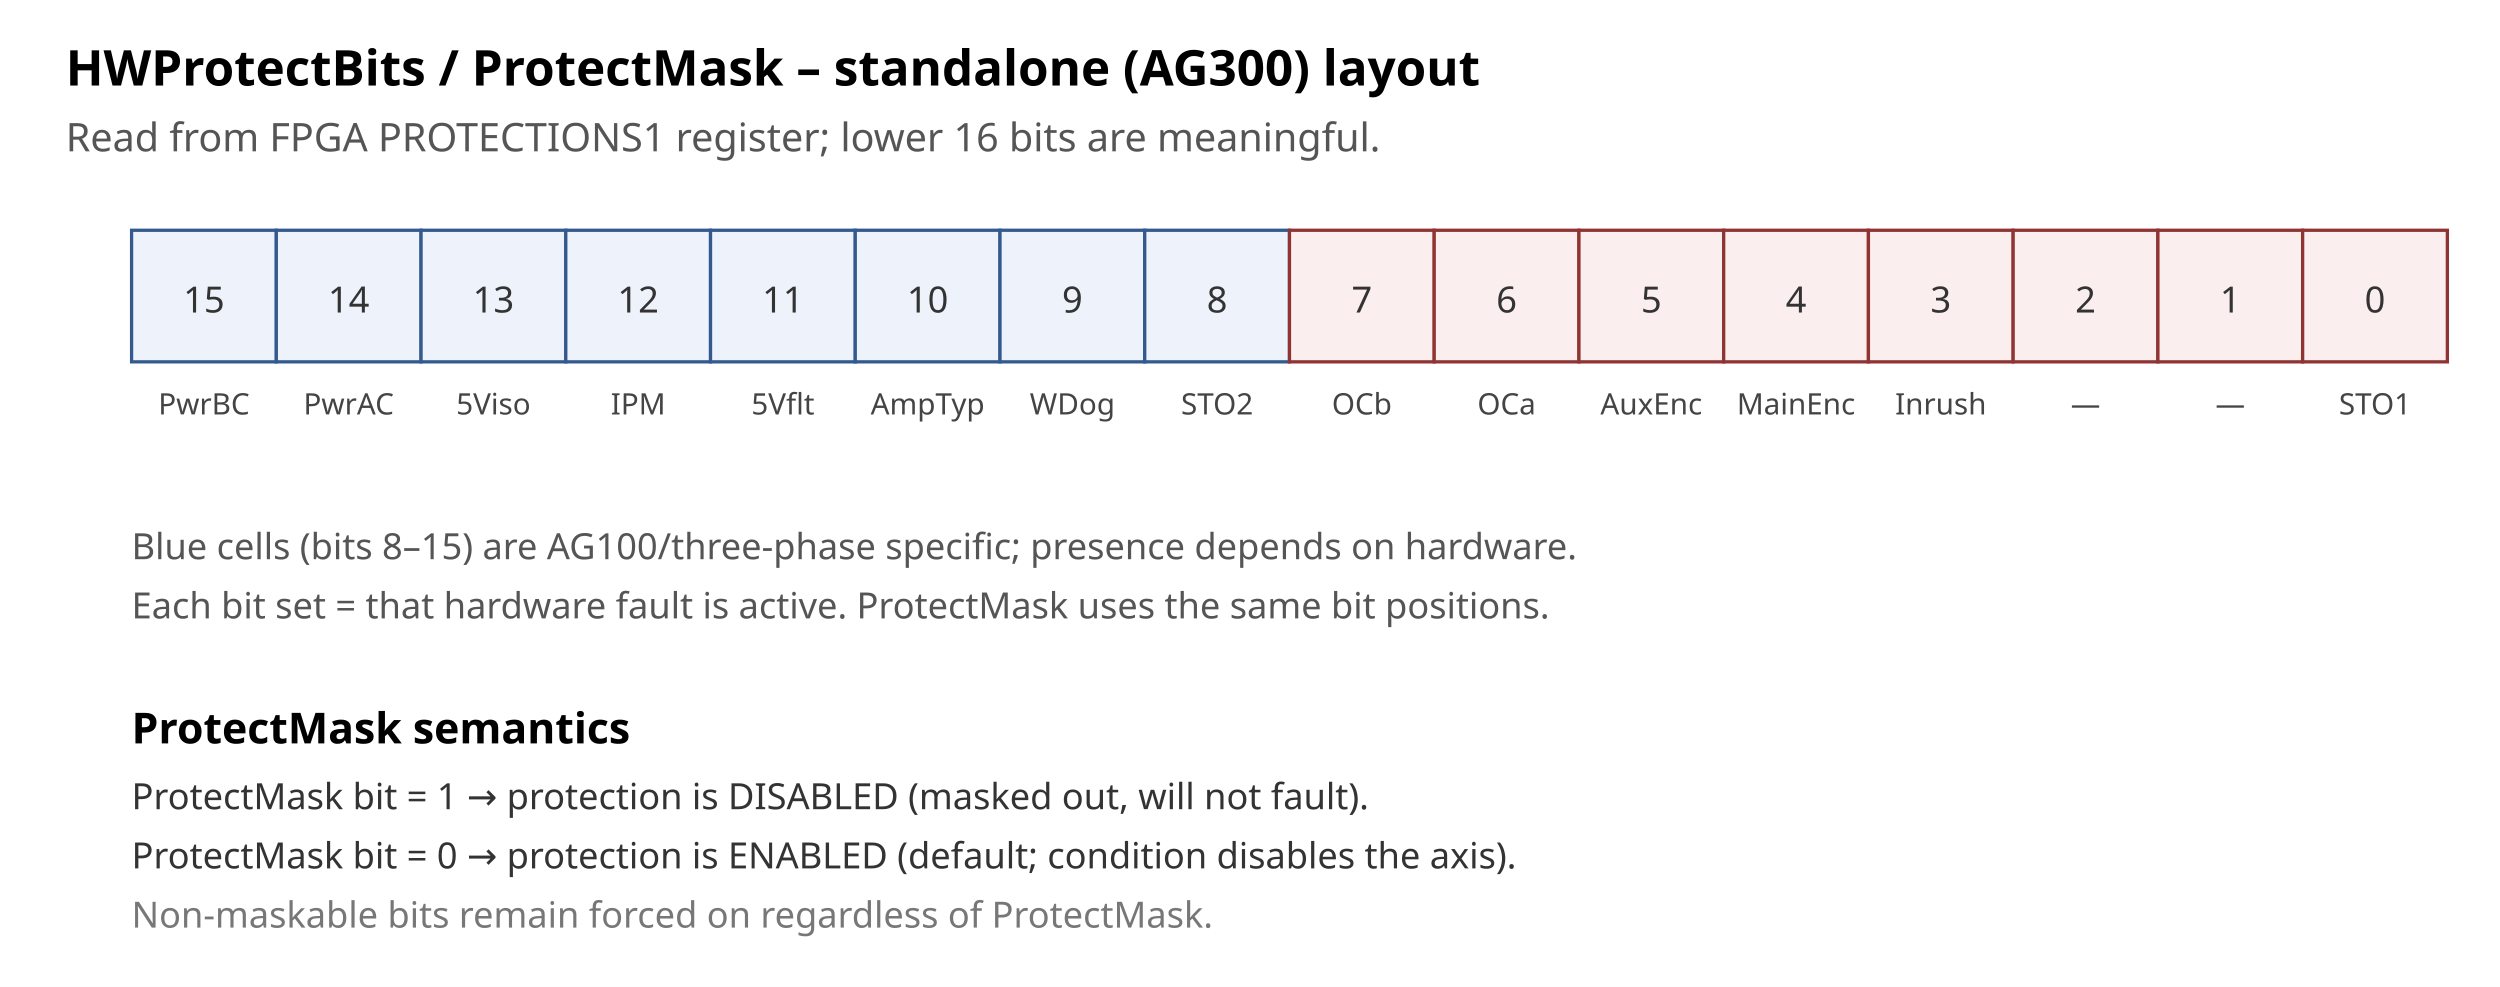
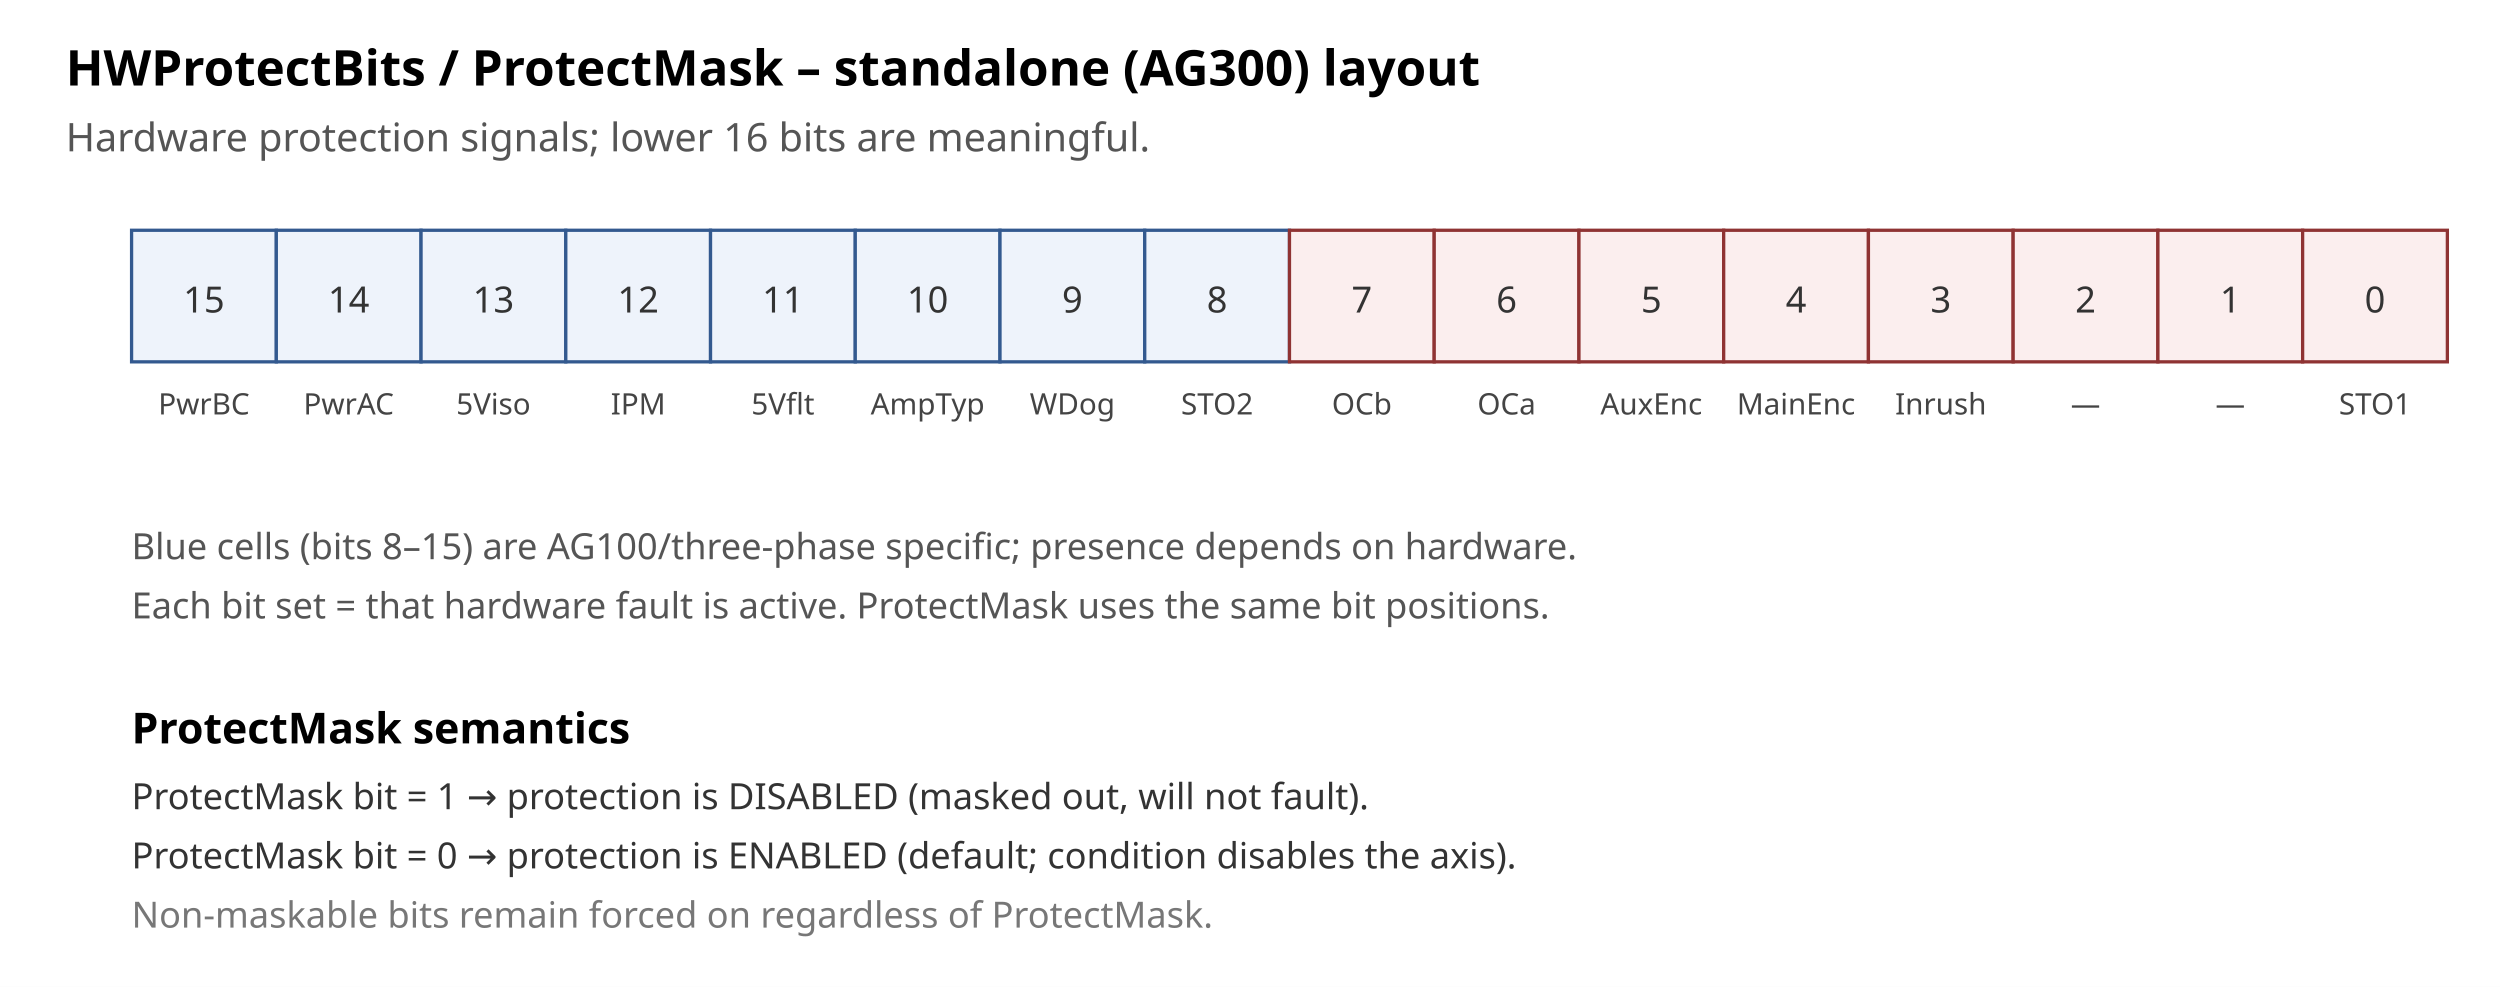
<svg xmlns="http://www.w3.org/2000/svg" width="760" height="300" font-family="sans-serif" font-size="12">
  <rect x="0" y="0" width="760" height="300" fill="#ffffff" />
  <text x="20" y="26" font-size="15" font-weight="bold">HWProtectBits / ProtectMask – standalone (AG300) layout</text>
-   <text x="20" y="46" fill="#555">Read from FPGA PROTECTIONS1 register; lower 16 bits are meaningful.</text>
+   <text x="20" y="46" fill="#555">Hardware protection signals; lower 16 bits are meaningful.</text>
  <g>
    <rect x="40" y="70" width="44" height="40" fill="#eef3fb" stroke="#33598f" />
    <rect x="84" y="70" width="44" height="40" fill="#eef3fb" stroke="#33598f" />
    <rect x="128" y="70" width="44" height="40" fill="#eef3fb" stroke="#33598f" />
    <rect x="172" y="70" width="44" height="40" fill="#eef3fb" stroke="#33598f" />
    <rect x="216" y="70" width="44" height="40" fill="#eef3fb" stroke="#33598f" />
    <rect x="260" y="70" width="44" height="40" fill="#eef3fb" stroke="#33598f" />
    <rect x="304" y="70" width="44" height="40" fill="#eef3fb" stroke="#33598f" />
    <rect x="348" y="70" width="44" height="40" fill="#eef3fb" stroke="#33598f" />
    <rect x="392" y="70" width="44" height="40" fill="#fbeeee" stroke="#8f3333" />
    <rect x="436" y="70" width="44" height="40" fill="#fbeeee" stroke="#8f3333" />
    <rect x="480" y="70" width="44" height="40" fill="#fbeeee" stroke="#8f3333" />
    <rect x="524" y="70" width="44" height="40" fill="#fbeeee" stroke="#8f3333" />
    <rect x="568" y="70" width="44" height="40" fill="#fbeeee" stroke="#8f3333" />
    <rect x="612" y="70" width="44" height="40" fill="#fbeeee" stroke="#8f3333" />
    <rect x="656" y="70" width="44" height="40" fill="#fbeeee" stroke="#8f3333" />
    <rect x="700" y="70" width="44" height="40" fill="#fbeeee" stroke="#8f3333" />
  </g>
  <g font-size="11" text-anchor="middle" fill="#333">
    <text x="62" y="95">15</text>
    <text x="106" y="95">14</text>
    <text x="150" y="95">13</text>
    <text x="194" y="95">12</text>
    <text x="238" y="95">11</text>
    <text x="282" y="95">10</text>
    <text x="326" y="95">9</text>
    <text x="370" y="95">8</text>
    <text x="414" y="95">7</text>
    <text x="458" y="95">6</text>
    <text x="502" y="95">5</text>
    <text x="546" y="95">4</text>
    <text x="590" y="95">3</text>
    <text x="634" y="95">2</text>
    <text x="678" y="95">1</text>
    <text x="722" y="95">0</text>
  </g>
  <g font-size="9" text-anchor="middle" fill="#444">
    <text x="62" y="126">PwrBC</text>
    <text x="106" y="126">PwrAC</text>
    <text x="150" y="126">5Viso</text>
    <text x="194" y="126">IPM</text>
    <text x="238" y="126">5Vflt</text>
    <text x="282" y="126">AmpTyp</text>
    <text x="326" y="126">WDog</text>
    <text x="370" y="126">STO2</text>
    <text x="414" y="126">OCb</text>
    <text x="458" y="126">OCa</text>
    <text x="502" y="126">AuxEnc</text>
    <text x="546" y="126">MainEnc</text>
    <text x="590" y="126">Inrush</text>
    <text x="634" y="126">—</text>
    <text x="678" y="126">—</text>
    <text x="722" y="126">STO1</text>
  </g>
  <text x="40" y="170" font-size="11" fill="#555">Blue cells (bits 8–15) are AG100/three-phase specific; presence depends on hardware.</text>
  <text x="40" y="188" font-size="11" fill="#555">Each bit set = that hardware fault is active. ProtectMask uses the same bit positions.</text>
  <text x="40" y="226" font-size="13" font-weight="bold">ProtectMask semantics</text>
  <text x="40" y="246" font-size="11" fill="#333">ProtectMask bit = 1  →  protection is DISABLED (masked out, will not fault).</text>
  <text x="40" y="264" font-size="11" fill="#333">ProtectMask bit = 0  →  protection is ENABLED (default; condition disables the axis).</text>
  <text x="40" y="282" font-size="11" fill="#777">Non-maskable bits remain forced on regardless of ProtectMask.</text>
</svg>
